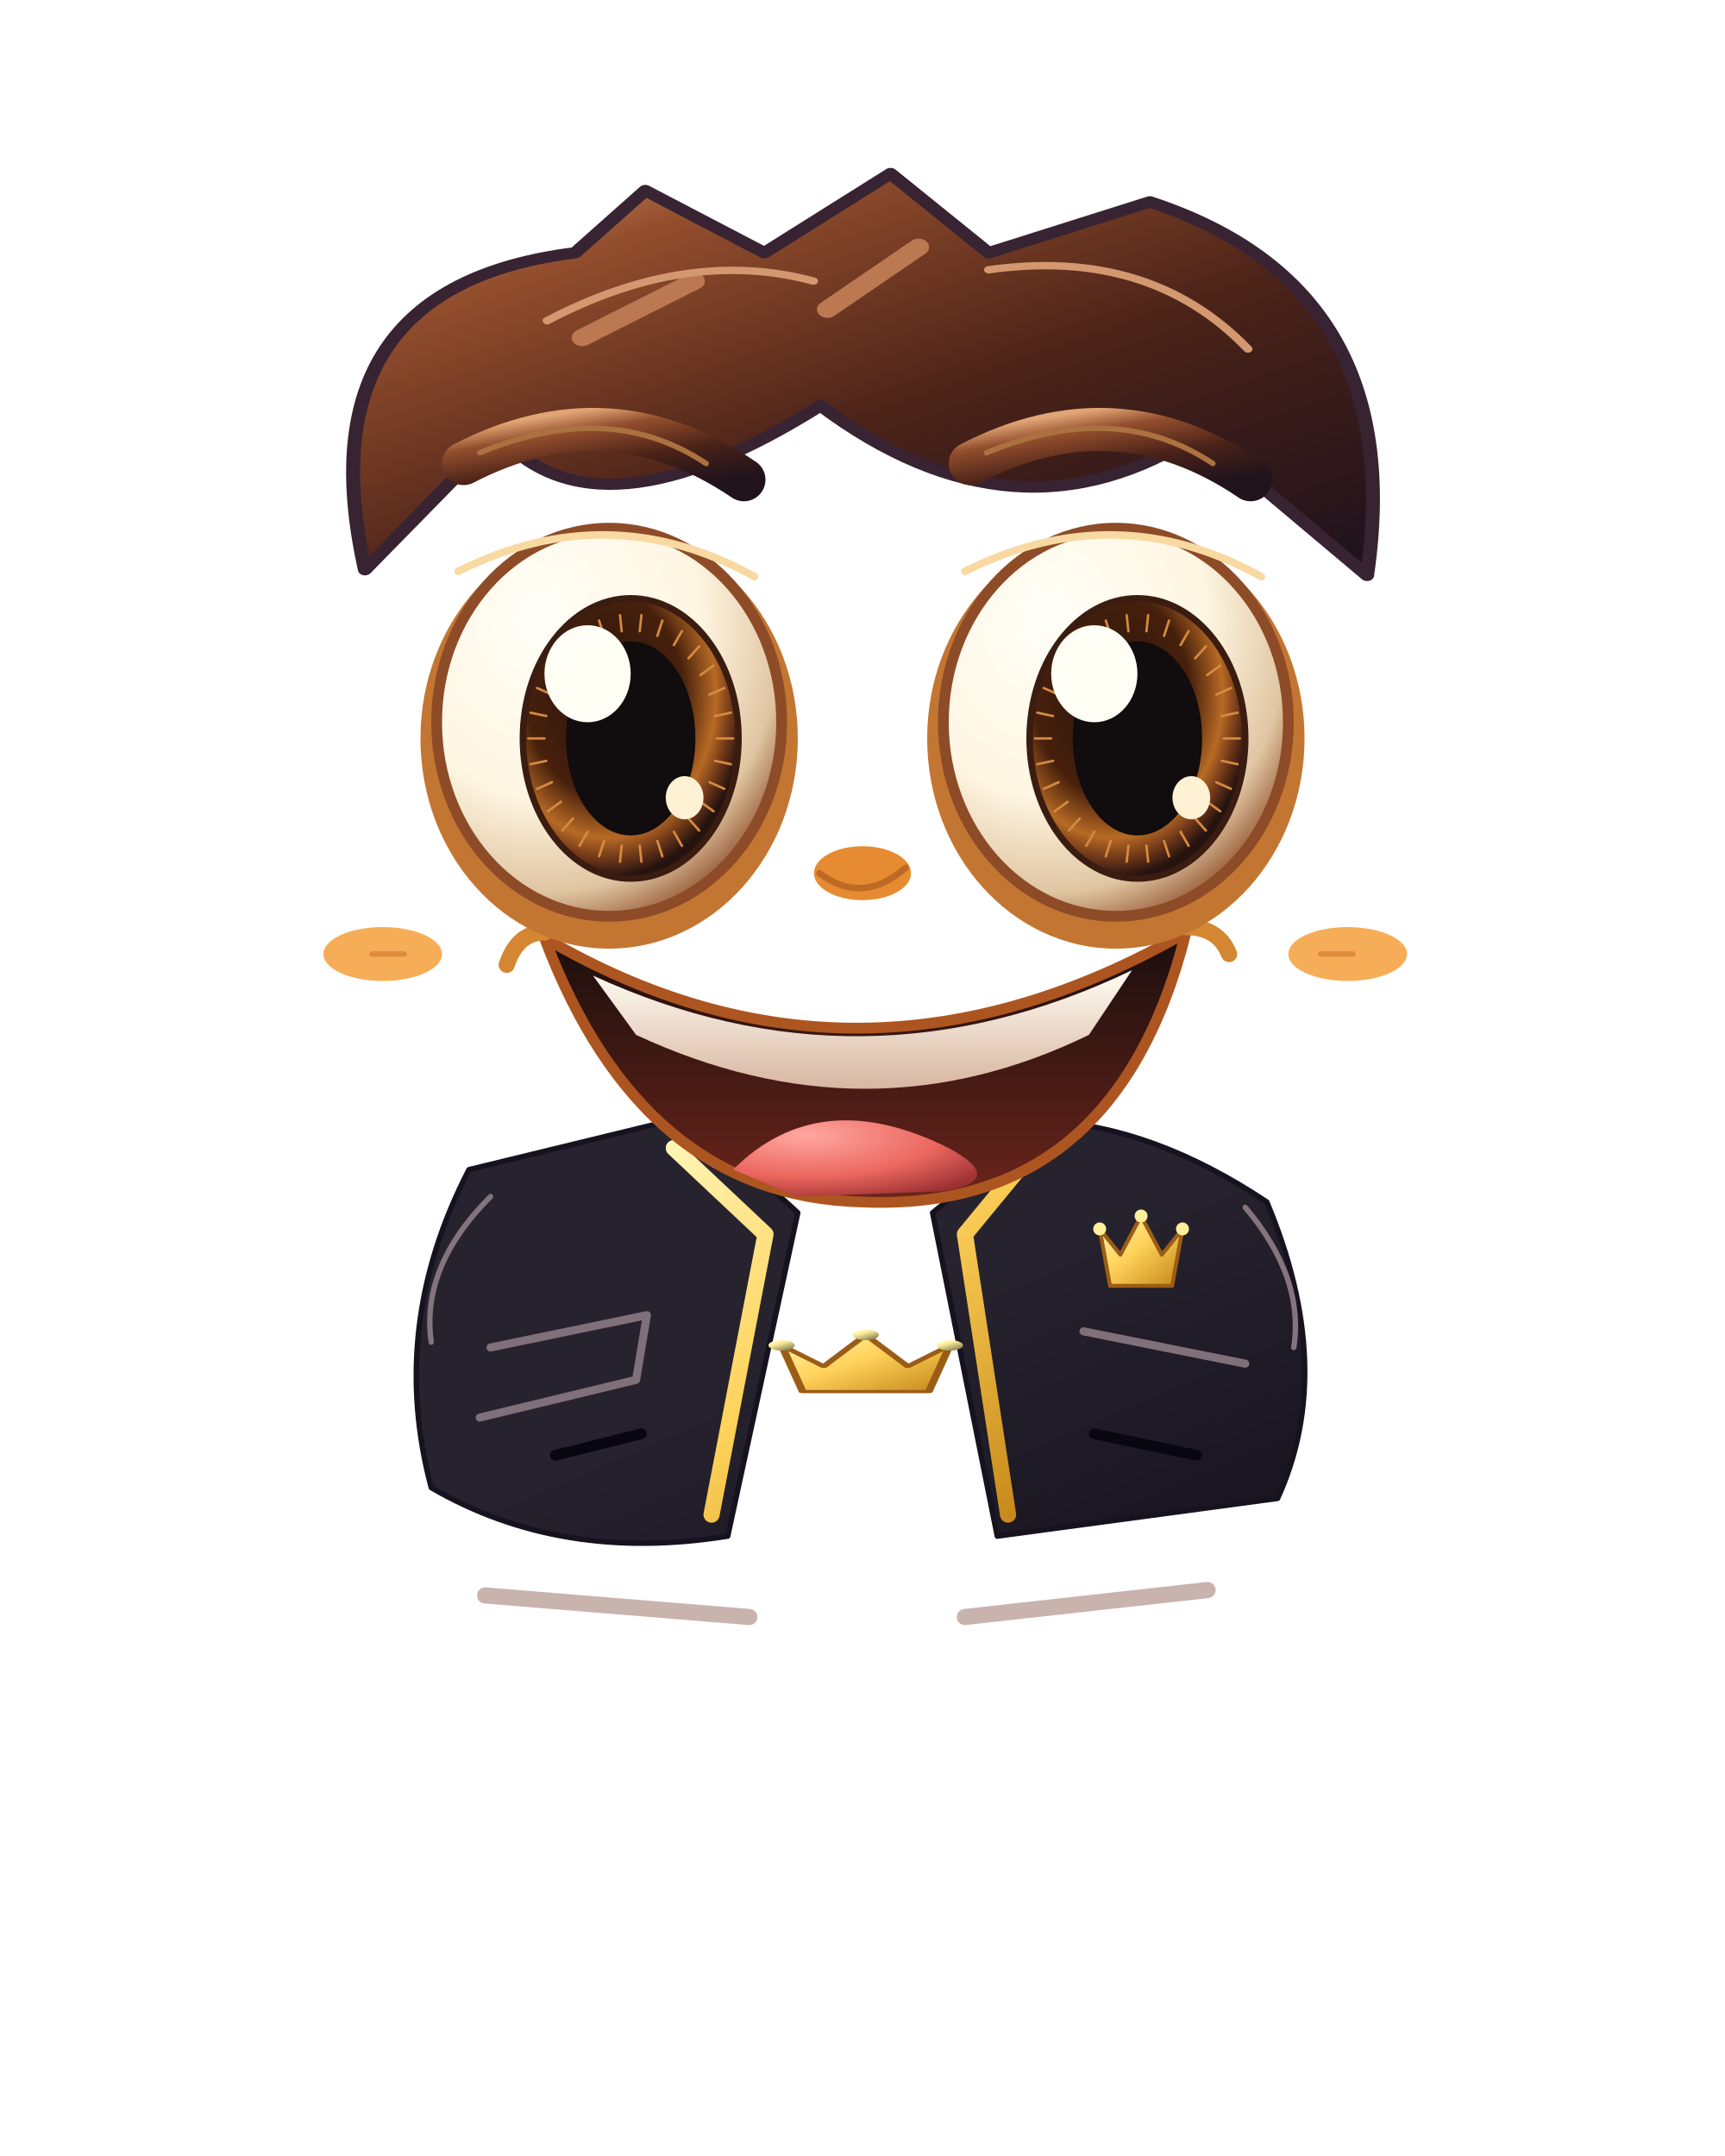
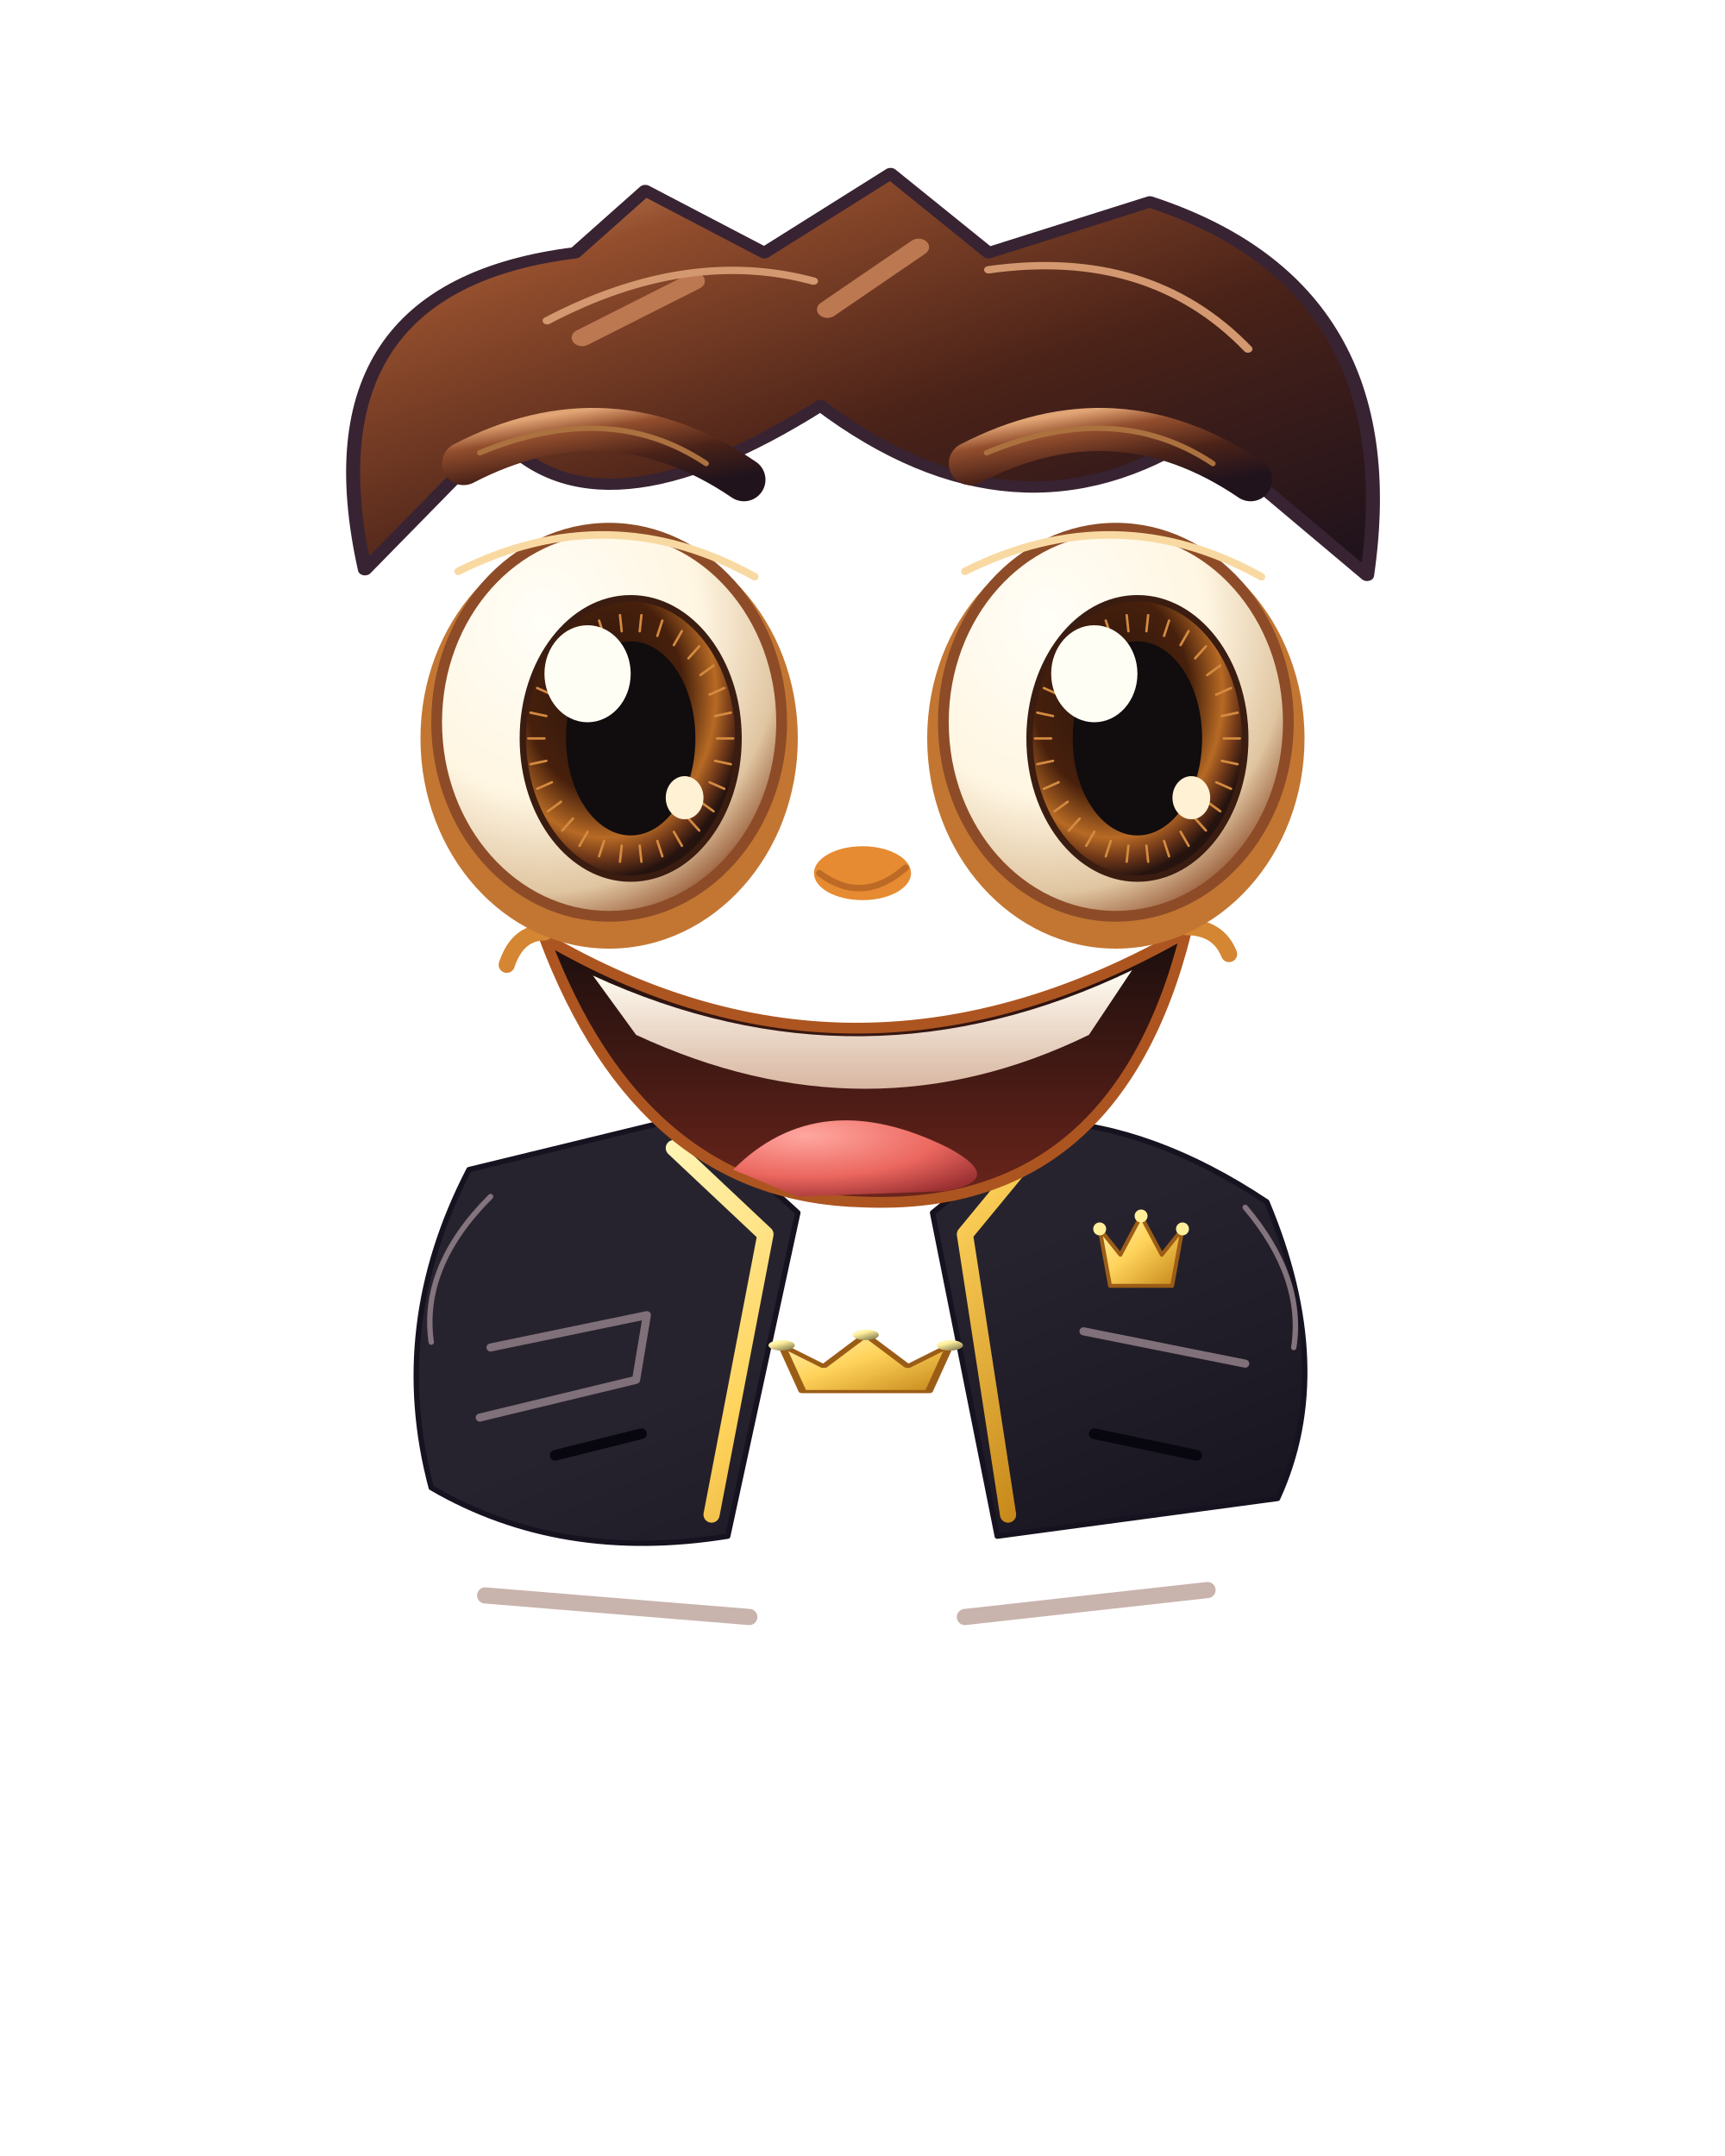
<svg xmlns="http://www.w3.org/2000/svg" width="320" height="400" viewBox="0 0 320 400">
  <defs>
    <linearGradient id="skin" x2=".8" y2="1">
      <stop stop-color="#ffe79a" />
      <stop offset=".48" stop-color="#ffbc38" />
      <stop offset="1" stop-color="#ec7917" />
    </linearGradient>
    <linearGradient id="purple" x2=".8" y2="1">
      <stop stop-color="#bd8afa" />
      <stop offset=".45" stop-color="#783ac3" />
      <stop offset="1" stop-color="#41146d" />
    </linearGradient>
    <linearGradient id="gold" x2="1" y2="1">
      <stop stop-color="#fff4b5" />
      <stop offset=".45" stop-color="#ffd35b" />
      <stop offset="1" stop-color="#c38416" />
    </linearGradient>
    <linearGradient id="dark" x2="1" y2="1">
      <stop stop-color="#41434f" />
      <stop offset="1" stop-color="#15151f" />
    </linearGradient>
    <radialGradient id="iris">
      <stop stop-color="#160d0c" />
      <stop offset=".6" stop-color="#663119" />
      <stop offset="1" stop-color="#be803f" />
    </radialGradient>
  </defs>
  <defs>
    <radialGradient id="eyeWhite" cx=".3" cy=".23" r=".85">
      <stop stop-color="#fffef8" />
      <stop offset=".55" stop-color="#fff6e2" />
      <stop offset=".85" stop-color="#e0c5a1" />
      <stop offset="1" stop-color="#9b603d" />
    </radialGradient>
    <radialGradient id="brownEye" cx=".38" cy=".34" r=".66">
      <stop stop-color="#29140b" />
      <stop offset=".55" stop-color="#47200c" />
      <stop offset=".78" stop-color="#b76a24" />
      <stop offset=".9" stop-color="#6b3518" />
      <stop offset="1" stop-color="#25130f" />
    </radialGradient>
    <linearGradient id="mouth" x1="0" y1="0" x2="0" y2="1">
      <stop stop-color="#190e0d" />
      <stop offset="1" stop-color="#6c251b" />
    </linearGradient>
    <linearGradient id="teeth" x1="0" y1="0" x2="0" y2="1">
      <stop stop-color="#fffdf3" />
      <stop offset="1" stop-color="#d8b6a1" />
    </linearGradient>
    <radialGradient id="lip" cx=".3" cy=".2" r=".9">
      <stop stop-color="#ffa7a0" />
      <stop offset=".6" stop-color="#eb675f" />
      <stop offset="1" stop-color="#9b3032" />
    </radialGradient>
    <linearGradient id="hairShine" x1="0" y1="0" x2=".9" y2="1">
      <stop stop-color="#e1a575" />
      <stop offset=".22" stop-color="#934e2d" />
      <stop offset=".6" stop-color="#4a2218" />
      <stop offset="1" stop-color="#21131c" />
    </linearGradient>
    <linearGradient id="cap" x1=".1" y1="0" x2=".9" y2="1">
      <stop stop-color="#c084f1" />
      <stop offset=".28" stop-color="#8e33d1" />
      <stop offset=".65" stop-color="#57108b" />
      <stop offset="1" stop-color="#280a49" />
    </linearGradient>
    <linearGradient id="charcoal" x1=".15" y1="0" x2=".9" y2="1">
      <stop stop-color="#5b535b" />
      <stop offset=".22" stop-color="#302c37" />
      <stop offset=".6" stop-color="#1d1a23" />
      <stop offset="1" stop-color="#0d0b12" />
    </linearGradient>
  </defs>
-   <ellipse cx="71" cy="177" rx="11" ry="5" fill="#f6ad57" stroke="none" stroke-width="2" />
-   <ellipse cx="250" cy="177" rx="11" ry="5" fill="#f6ad57" stroke="none" stroke-width="2" />
-   <path d="M69 177 L75 177 M245 177 L251 177" fill="none" stroke="#df8b40" stroke-width="1" stroke-linecap="round" stroke-linejoin="round" />
  <defs>
    <linearGradient id="outfit-basic" x1=".1" y1="0" x2="1" y2="1">
      <stop stop-color="#27232e" />
      <stop offset=".45" stop-color="#27232e" />
      <stop offset="1" stop-color="#16131f" />
    </linearGradient>
  </defs>
  <path d="M87 217 L124 208 Q134 212 148 225 L135 285 Q104 290 80 276 Q72 246 87 217 Z M194 208 Q214 209 235 223 Q248 254 237 278 L185 285 L173 225 Z" fill="url(#outfit-basic)" stroke="#17121f" stroke-width="1" stroke-linecap="round" stroke-linejoin="round" />
  <path d="M125 213 L142 229 L132 281 M193 212 L179 229 L187 281" fill="none" stroke="url(#gold)" stroke-width="3" stroke-linecap="round" stroke-linejoin="round" />
  <path d="M91 250 L120 244 L118 256 L89 263 M201 247 L231 253" fill="none" stroke="#807079" stroke-width="1.5" stroke-linecap="round" stroke-linejoin="round" />
  <path d="M91 222 Q78 235 80 249 M231 224 Q242 237 240 250" fill="none" stroke="#83747d" stroke-width="1" stroke-linecap="round" stroke-linejoin="round" />
  <path d="M103 270 L119 266 M203 266 L222 270" fill="none" stroke="#080710" stroke-width="2" stroke-linecap="round" stroke-linejoin="round" />
  <path d="M90 296 L139 300 M179 300 L224 295" fill="none" stroke="#c9b3ad" stroke-width="3" stroke-linecap="round" stroke-linejoin="round" />
  <g transform="translate(204 228) scale(0.48)">
    <path d="M0 0 L8 10 L16 -5 L24 10 L32 0 L28 22 L4 22 Z" fill="url(#gold)" stroke="#9b5d16" stroke-width="1.5" stroke-linecap="round" stroke-linejoin="round" />
    <ellipse cx="0" cy="0" rx="2.5" ry="2.5" fill="#ffef9b" stroke="none" stroke-width="2" />
    <ellipse cx="16" cy="-5" rx="2.5" ry="2.5" fill="#ffef9b" stroke="none" stroke-width="2" />
    <ellipse cx="32" cy="0" rx="2.5" ry="2.5" fill="#ffef9b" stroke="none" stroke-width="2" />
  </g>
  <defs>
    <linearGradient id="styles-classic-mat0" x1=".1" y1="0" x2=".8" y2="1">
      <stop stop-color="#ffffdc" />
      <stop offset=".35" stop-color="#ffef9b" />
      <stop offset="1" stop-color="#7f774d" />
    </linearGradient>
  </defs>
  <g transform="translate(-80 90) scale(1.5 .6)">
    <g transform="translate(150 266) scale(0.65)">
      <path d="M0 0 L8 10 L16 -5 L24 10 L32 0 L28 22 L4 22 Z" fill="url(#gold)" stroke="#9b5d16" stroke-width="1.5" stroke-linecap="round" stroke-linejoin="round" />
      <ellipse cx="0" cy="0" rx="2.5" ry="2.5" fill="url(#styles-classic-mat0)" stroke="none" stroke-width="2" />
      <ellipse cx="16" cy="-5" rx="2.5" ry="2.5" fill="url(#styles-classic-mat0)" stroke="none" stroke-width="2" />
      <ellipse cx="32" cy="0" rx="2.5" ry="2.5" fill="url(#styles-classic-mat0)" stroke="none" stroke-width="2" />
    </g>
  </g>
  <defs>
    <linearGradient id="hair-boy-crop-mat0" x1=".1" y1="0" x2=".8" y2="1">
      <stop stop-color="#82442e" />
      <stop offset=".35" stop-color="#5c3021" />
      <stop offset="1" stop-color="#2e1810" />
    </linearGradient>
  </defs>
  <g transform="translate(-48 7) scale(1.3 1.05)">
    <path d="M89 94 Q80 44 119 38 L129 27 L146 38 L164 24 L178 38 L201 29 Q238 44 232 95 L208 70 Q182 91 154 65 Q122 90 108 70 Z" fill="url(#hairShine)" stroke="#382332" stroke-width="2" stroke-linecap="round" stroke-linejoin="round" />
    <path d="M120 53 L136 43 M155 48 L168 37" fill="none" stroke="#bc7851" stroke-width="3" stroke-linecap="round" stroke-linejoin="round" />
    <path d="M115 50 Q135 37 153 43 M178 41 Q201 37 215 55" fill="none" stroke="#d3986f" stroke-width="1.3" stroke-linecap="round" stroke-linejoin="round" />
  </g>
  <ellipse cx="160" cy="162" rx="9" ry="5" fill="#e68b31" stroke="none" stroke-width="2" />
  <path d="M152 162 Q160 168 168 161" fill="none" stroke="#bd6a26" stroke-width="1.2" stroke-linecap="round" stroke-linejoin="round" />
  <path d="M101 174 Q159 208 220 173 Q207 225 160 223 Q119 222 101 174 Z" fill="url(#mouth)" stroke="#ad5520" stroke-width="2" stroke-linecap="round" stroke-linejoin="round" />
  <path d="M110 181 Q160 204 210 180 L202 192 Q161 212 118 192 Z" fill="url(#teeth)" stroke="none" stroke-width="2" stroke-linecap="round" stroke-linejoin="round" />
  <path d="M136 217 Q152 201 176 213 Q187 219 175 221 L148 222 Z" fill="url(#lip)" stroke="none" stroke-width="2" stroke-linecap="round" stroke-linejoin="round" />
  <path d="M101 173 Q96 173 94 179 M220 172 Q226 172 228 177" fill="none" stroke="#d48632" stroke-width="3" stroke-linecap="round" stroke-linejoin="round" />
  <ellipse cx="113" cy="137" rx="35" ry="39" fill="#c37632" stroke="none" stroke-width="2" />
  <ellipse cx="113" cy="134" rx="33" ry="37" fill="#8d4c27" stroke="none" stroke-width="2" />
  <ellipse cx="113" cy="134" rx="31" ry="35" fill="url(#eyeWhite)" stroke="none" stroke-width="2" />
  <ellipse cx="117" cy="137" rx="20" ry="26" fill="url(#brownEye)" stroke="#3a1c10" stroke-width="1.2" />
  <path d="M133.00 137.00 L136.00 137.00" fill="none" stroke="#d48a40" stroke-width="0.45" stroke-linecap="round" stroke-linejoin="round" />
  <path d="M132.65 141.16 L135.58 141.78" fill="none" stroke="#d48a40" stroke-width="0.45" stroke-linecap="round" stroke-linejoin="round" />
  <path d="M131.62 145.13 L134.36 146.35" fill="none" stroke="#d48a40" stroke-width="0.45" stroke-linecap="round" stroke-linejoin="round" />
  <path d="M129.94 148.76 L132.37 150.52" fill="none" stroke="#d48a40" stroke-width="0.45" stroke-linecap="round" stroke-linejoin="round" />
  <path d="M127.71 151.86 L129.71 154.09" fill="none" stroke="#d48a40" stroke-width="0.45" stroke-linecap="round" stroke-linejoin="round" />
  <path d="M125.00 154.32 L126.50 156.92" fill="none" stroke="#d48a40" stroke-width="0.45" stroke-linecap="round" stroke-linejoin="round" />
  <path d="M121.94 156.02 L122.87 158.87" fill="none" stroke="#d48a40" stroke-width="0.45" stroke-linecap="round" stroke-linejoin="round" />
  <path d="M118.67 156.89 L118.99 159.87" fill="none" stroke="#d48a40" stroke-width="0.45" stroke-linecap="round" stroke-linejoin="round" />
  <path d="M115.33 156.89 L115.01 159.87" fill="none" stroke="#d48a40" stroke-width="0.45" stroke-linecap="round" stroke-linejoin="round" />
  <path d="M112.06 156.02 L111.13 158.87" fill="none" stroke="#d48a40" stroke-width="0.45" stroke-linecap="round" stroke-linejoin="round" />
  <path d="M109.00 154.32 L107.50 156.92" fill="none" stroke="#d48a40" stroke-width="0.45" stroke-linecap="round" stroke-linejoin="round" />
  <path d="M106.29 151.86 L104.29 154.09" fill="none" stroke="#d48a40" stroke-width="0.45" stroke-linecap="round" stroke-linejoin="round" />
  <path d="M104.06 148.76 L101.63 150.52" fill="none" stroke="#d48a40" stroke-width="0.45" stroke-linecap="round" stroke-linejoin="round" />
  <path d="M102.38 145.13 L99.64 146.35" fill="none" stroke="#d48a40" stroke-width="0.45" stroke-linecap="round" stroke-linejoin="round" />
  <path d="M101.35 141.16 L98.42 141.78" fill="none" stroke="#d48a40" stroke-width="0.45" stroke-linecap="round" stroke-linejoin="round" />
  <path d="M101.00 137.00 L98.00 137.00" fill="none" stroke="#d48a40" stroke-width="0.45" stroke-linecap="round" stroke-linejoin="round" />
  <path d="M101.35 132.84 L98.42 132.22" fill="none" stroke="#d48a40" stroke-width="0.45" stroke-linecap="round" stroke-linejoin="round" />
  <path d="M102.38 128.87 L99.64 127.65" fill="none" stroke="#d48a40" stroke-width="0.45" stroke-linecap="round" stroke-linejoin="round" />
  <path d="M104.06 125.24 L101.63 123.48" fill="none" stroke="#d48a40" stroke-width="0.45" stroke-linecap="round" stroke-linejoin="round" />
  <path d="M106.29 122.14 L104.29 119.91" fill="none" stroke="#d48a40" stroke-width="0.45" stroke-linecap="round" stroke-linejoin="round" />
  <path d="M109.00 119.68 L107.50 117.08" fill="none" stroke="#d48a40" stroke-width="0.45" stroke-linecap="round" stroke-linejoin="round" />
  <path d="M112.06 117.98 L111.13 115.13" fill="none" stroke="#d48a40" stroke-width="0.45" stroke-linecap="round" stroke-linejoin="round" />
  <path d="M115.33 117.11 L115.01 114.13" fill="none" stroke="#d48a40" stroke-width="0.45" stroke-linecap="round" stroke-linejoin="round" />
  <path d="M118.67 117.11 L118.99 114.13" fill="none" stroke="#d48a40" stroke-width="0.45" stroke-linecap="round" stroke-linejoin="round" />
  <path d="M121.94 117.98 L122.87 115.13" fill="none" stroke="#d48a40" stroke-width="0.45" stroke-linecap="round" stroke-linejoin="round" />
  <path d="M125.00 119.68 L126.50 117.08" fill="none" stroke="#d48a40" stroke-width="0.45" stroke-linecap="round" stroke-linejoin="round" />
  <path d="M127.71 122.14 L129.71 119.91" fill="none" stroke="#d48a40" stroke-width="0.45" stroke-linecap="round" stroke-linejoin="round" />
  <path d="M129.94 125.24 L132.37 123.48" fill="none" stroke="#d48a40" stroke-width="0.45" stroke-linecap="round" stroke-linejoin="round" />
  <path d="M131.62 128.87 L134.36 127.65" fill="none" stroke="#d48a40" stroke-width="0.45" stroke-linecap="round" stroke-linejoin="round" />
  <path d="M132.65 132.84 L135.58 132.22" fill="none" stroke="#d48a40" stroke-width="0.45" stroke-linecap="round" stroke-linejoin="round" />
  <ellipse cx="117" cy="137" rx="12" ry="18" fill="#110c0d" stroke="none" stroke-width="2" />
  <ellipse cx="109" cy="125" rx="8" ry="9" fill="#fffef5" stroke="none" stroke-width="2" />
  <ellipse cx="127" cy="148" rx="3.5" ry="4" fill="#fff1d3" stroke="none" stroke-width="2" />
  <path d="M85 106 Q113 92 140 107" fill="none" stroke="#f9d9a2" stroke-width="1.4" stroke-linecap="round" stroke-linejoin="round" />
  <path d="M86 86 Q113 72 138 89" fill="none" stroke="url(#hairShine)" stroke-width="8" stroke-linecap="round" stroke-linejoin="round" />
  <path d="M89 84 Q113 74 131 86" fill="none" stroke="#ab713f" stroke-width="1" stroke-linecap="round" stroke-linejoin="round" />
  <ellipse cx="207" cy="137" rx="35" ry="39" fill="#c37632" stroke="none" stroke-width="2" />
  <ellipse cx="207" cy="134" rx="33" ry="37" fill="#8d4c27" stroke="none" stroke-width="2" />
  <ellipse cx="207" cy="134" rx="31" ry="35" fill="url(#eyeWhite)" stroke="none" stroke-width="2" />
  <ellipse cx="211" cy="137" rx="20" ry="26" fill="url(#brownEye)" stroke="#3a1c10" stroke-width="1.2" />
  <path d="M227.00 137.00 L230.00 137.00" fill="none" stroke="#d48a40" stroke-width="0.45" stroke-linecap="round" stroke-linejoin="round" />
  <path d="M226.65 141.16 L229.58 141.78" fill="none" stroke="#d48a40" stroke-width="0.45" stroke-linecap="round" stroke-linejoin="round" />
  <path d="M225.62 145.13 L228.36 146.35" fill="none" stroke="#d48a40" stroke-width="0.45" stroke-linecap="round" stroke-linejoin="round" />
  <path d="M223.94 148.76 L226.37 150.52" fill="none" stroke="#d48a40" stroke-width="0.45" stroke-linecap="round" stroke-linejoin="round" />
  <path d="M221.71 151.86 L223.71 154.09" fill="none" stroke="#d48a40" stroke-width="0.45" stroke-linecap="round" stroke-linejoin="round" />
  <path d="M219.00 154.32 L220.50 156.92" fill="none" stroke="#d48a40" stroke-width="0.45" stroke-linecap="round" stroke-linejoin="round" />
  <path d="M215.94 156.02 L216.87 158.87" fill="none" stroke="#d48a40" stroke-width="0.45" stroke-linecap="round" stroke-linejoin="round" />
  <path d="M212.67 156.89 L212.99 159.87" fill="none" stroke="#d48a40" stroke-width="0.45" stroke-linecap="round" stroke-linejoin="round" />
  <path d="M209.33 156.89 L209.01 159.87" fill="none" stroke="#d48a40" stroke-width="0.45" stroke-linecap="round" stroke-linejoin="round" />
  <path d="M206.06 156.02 L205.13 158.87" fill="none" stroke="#d48a40" stroke-width="0.45" stroke-linecap="round" stroke-linejoin="round" />
  <path d="M203.00 154.32 L201.50 156.92" fill="none" stroke="#d48a40" stroke-width="0.45" stroke-linecap="round" stroke-linejoin="round" />
  <path d="M200.29 151.86 L198.29 154.09" fill="none" stroke="#d48a40" stroke-width="0.45" stroke-linecap="round" stroke-linejoin="round" />
  <path d="M198.06 148.76 L195.63 150.52" fill="none" stroke="#d48a40" stroke-width="0.45" stroke-linecap="round" stroke-linejoin="round" />
  <path d="M196.38 145.13 L193.64 146.35" fill="none" stroke="#d48a40" stroke-width="0.45" stroke-linecap="round" stroke-linejoin="round" />
  <path d="M195.35 141.16 L192.42 141.78" fill="none" stroke="#d48a40" stroke-width="0.45" stroke-linecap="round" stroke-linejoin="round" />
  <path d="M195.00 137.00 L192.00 137.00" fill="none" stroke="#d48a40" stroke-width="0.45" stroke-linecap="round" stroke-linejoin="round" />
  <path d="M195.35 132.84 L192.42 132.22" fill="none" stroke="#d48a40" stroke-width="0.45" stroke-linecap="round" stroke-linejoin="round" />
  <path d="M196.38 128.87 L193.64 127.65" fill="none" stroke="#d48a40" stroke-width="0.45" stroke-linecap="round" stroke-linejoin="round" />
  <path d="M198.06 125.24 L195.63 123.48" fill="none" stroke="#d48a40" stroke-width="0.45" stroke-linecap="round" stroke-linejoin="round" />
  <path d="M200.29 122.14 L198.29 119.91" fill="none" stroke="#d48a40" stroke-width="0.45" stroke-linecap="round" stroke-linejoin="round" />
  <path d="M203.00 119.68 L201.50 117.08" fill="none" stroke="#d48a40" stroke-width="0.45" stroke-linecap="round" stroke-linejoin="round" />
  <path d="M206.06 117.98 L205.13 115.13" fill="none" stroke="#d48a40" stroke-width="0.45" stroke-linecap="round" stroke-linejoin="round" />
  <path d="M209.33 117.11 L209.01 114.13" fill="none" stroke="#d48a40" stroke-width="0.45" stroke-linecap="round" stroke-linejoin="round" />
  <path d="M212.67 117.11 L212.99 114.13" fill="none" stroke="#d48a40" stroke-width="0.45" stroke-linecap="round" stroke-linejoin="round" />
  <path d="M215.94 117.98 L216.87 115.13" fill="none" stroke="#d48a40" stroke-width="0.45" stroke-linecap="round" stroke-linejoin="round" />
  <path d="M219.00 119.68 L220.50 117.08" fill="none" stroke="#d48a40" stroke-width="0.45" stroke-linecap="round" stroke-linejoin="round" />
  <path d="M221.71 122.14 L223.71 119.91" fill="none" stroke="#d48a40" stroke-width="0.45" stroke-linecap="round" stroke-linejoin="round" />
  <path d="M223.94 125.24 L226.37 123.48" fill="none" stroke="#d48a40" stroke-width="0.45" stroke-linecap="round" stroke-linejoin="round" />
  <path d="M225.62 128.87 L228.36 127.65" fill="none" stroke="#d48a40" stroke-width="0.45" stroke-linecap="round" stroke-linejoin="round" />
  <path d="M226.65 132.84 L229.58 132.22" fill="none" stroke="#d48a40" stroke-width="0.45" stroke-linecap="round" stroke-linejoin="round" />
  <ellipse cx="211" cy="137" rx="12" ry="18" fill="#110c0d" stroke="none" stroke-width="2" />
  <ellipse cx="203" cy="125" rx="8" ry="9" fill="#fffef5" stroke="none" stroke-width="2" />
  <ellipse cx="221" cy="148" rx="3.5" ry="4" fill="#fff1d3" stroke="none" stroke-width="2" />
  <path d="M179 106 Q207 92 234 107" fill="none" stroke="#f9d9a2" stroke-width="1.4" stroke-linecap="round" stroke-linejoin="round" />
  <path d="M180 86 Q207 72 232 89" fill="none" stroke="url(#hairShine)" stroke-width="8" stroke-linecap="round" stroke-linejoin="round" />
  <path d="M183 84 Q207 74 225 86" fill="none" stroke="#ab713f" stroke-width="1" stroke-linecap="round" stroke-linejoin="round" />
</svg>
